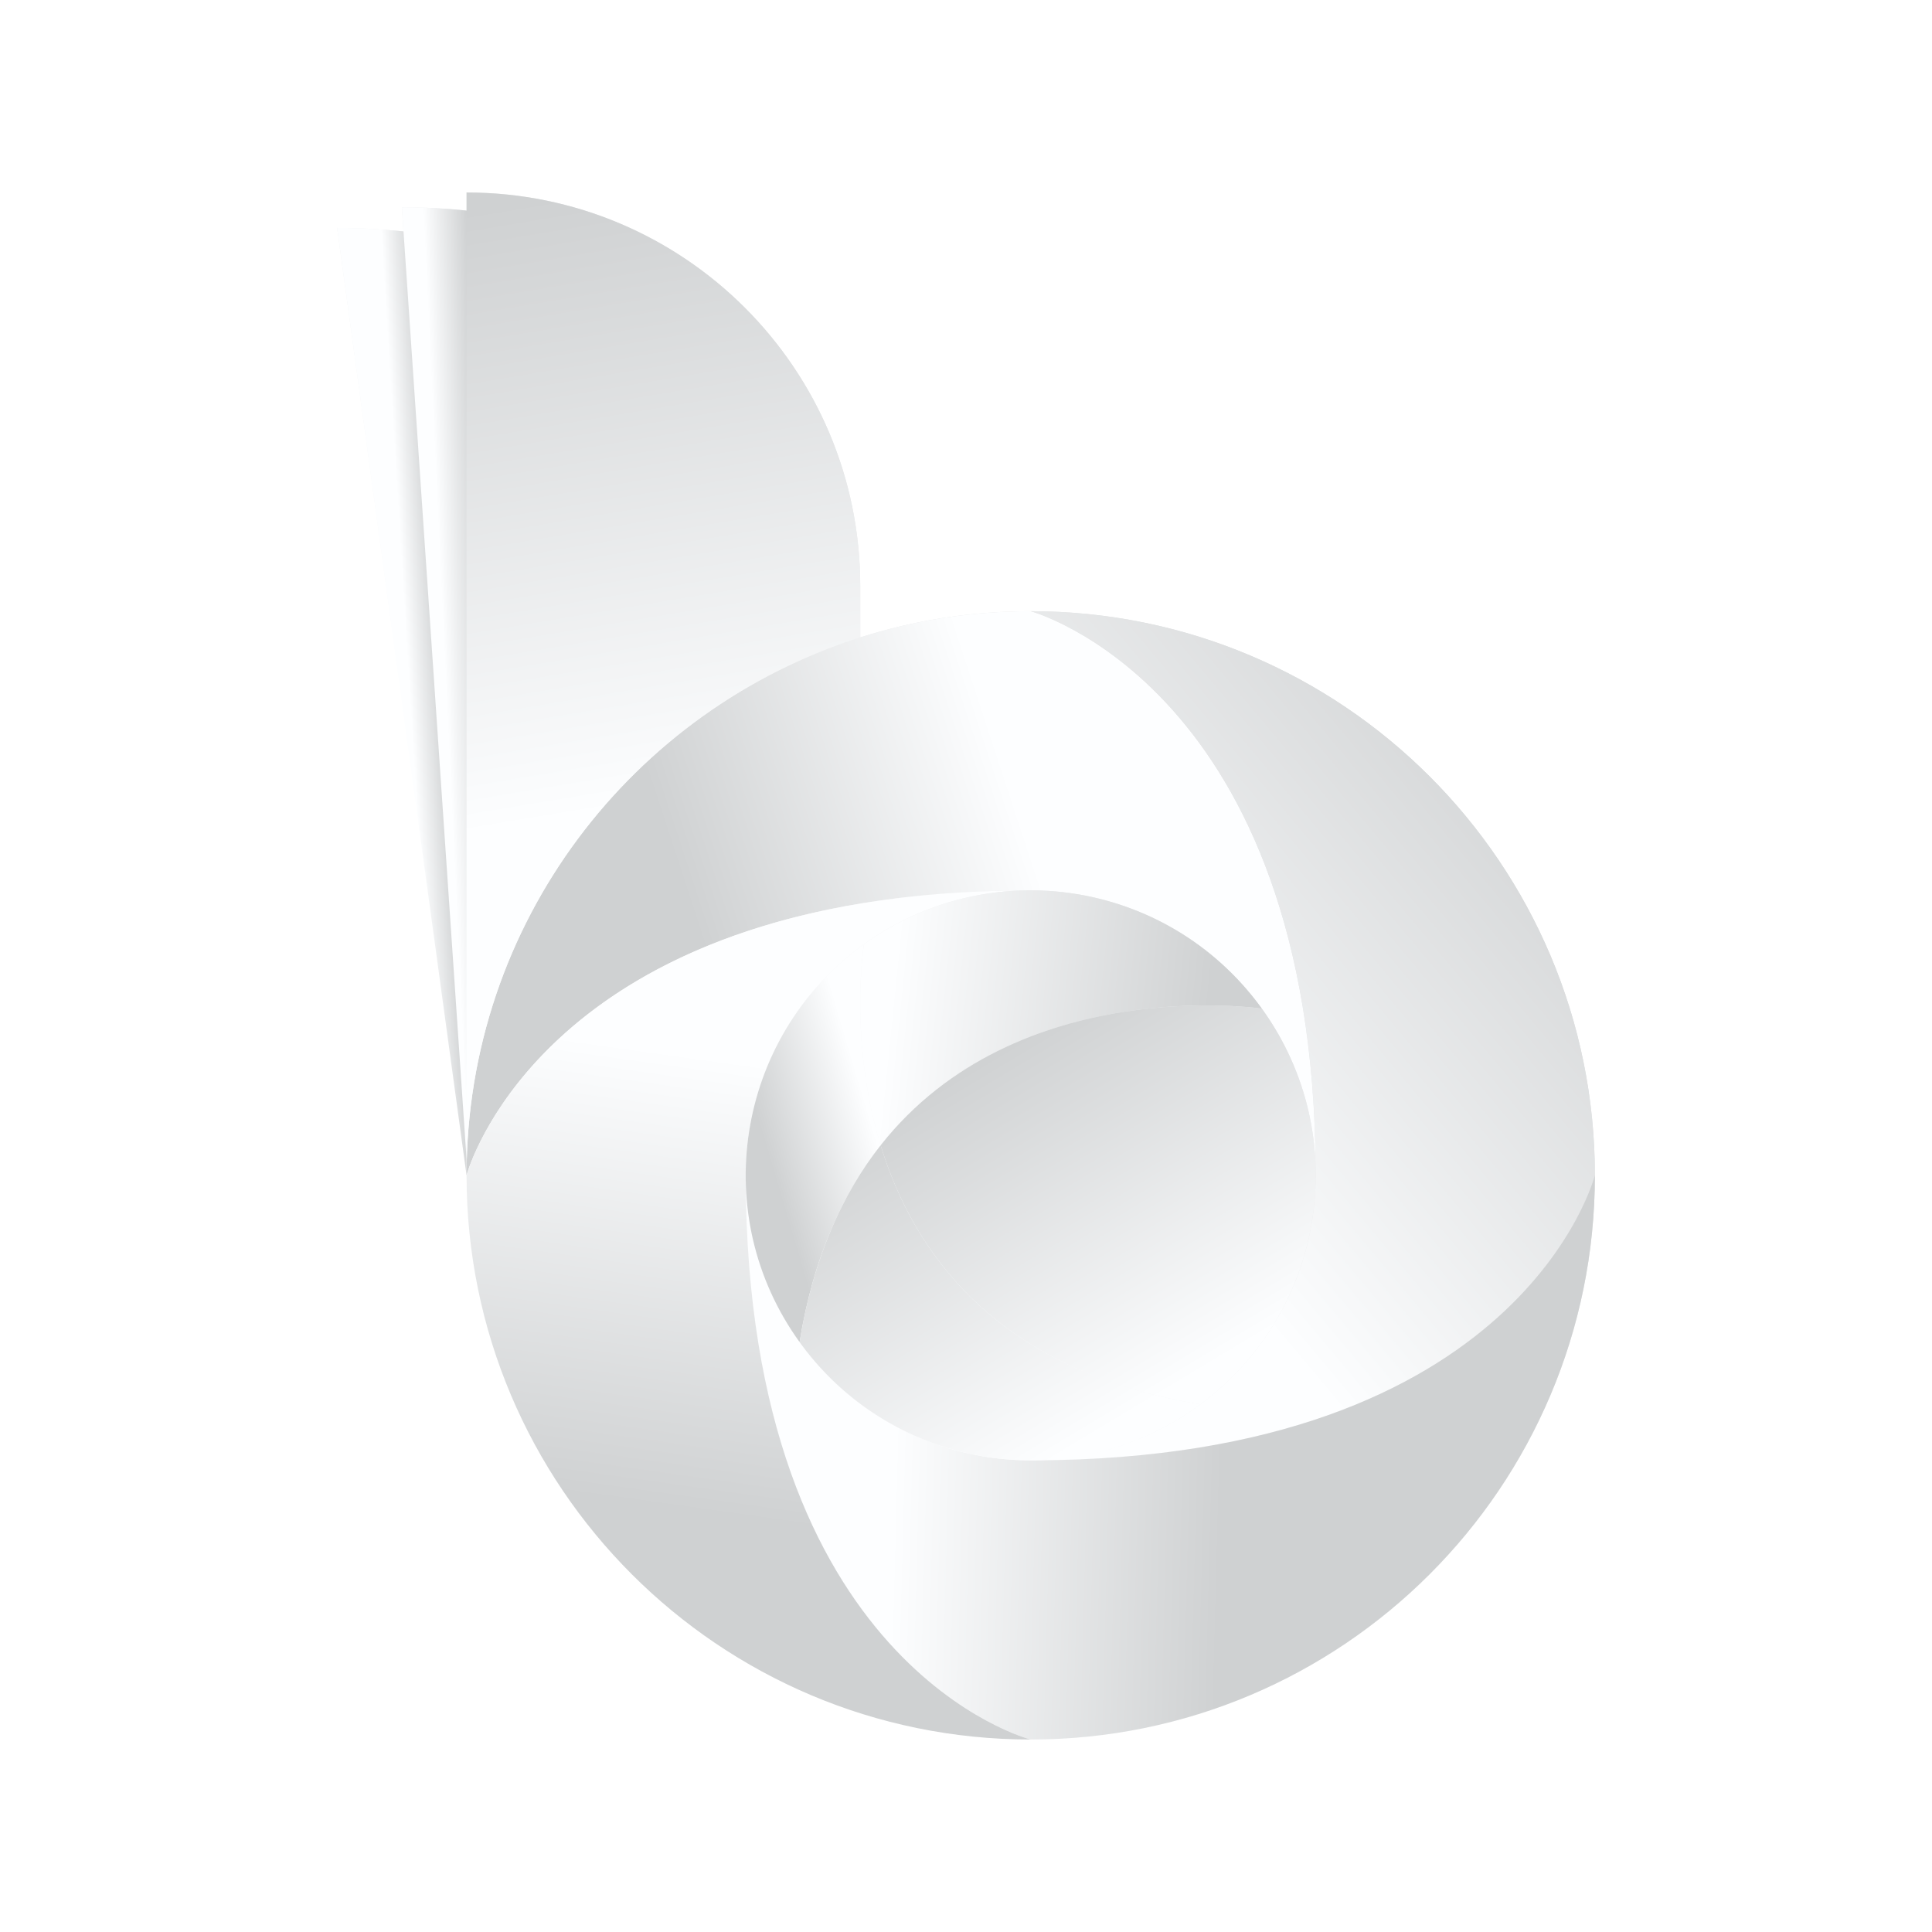
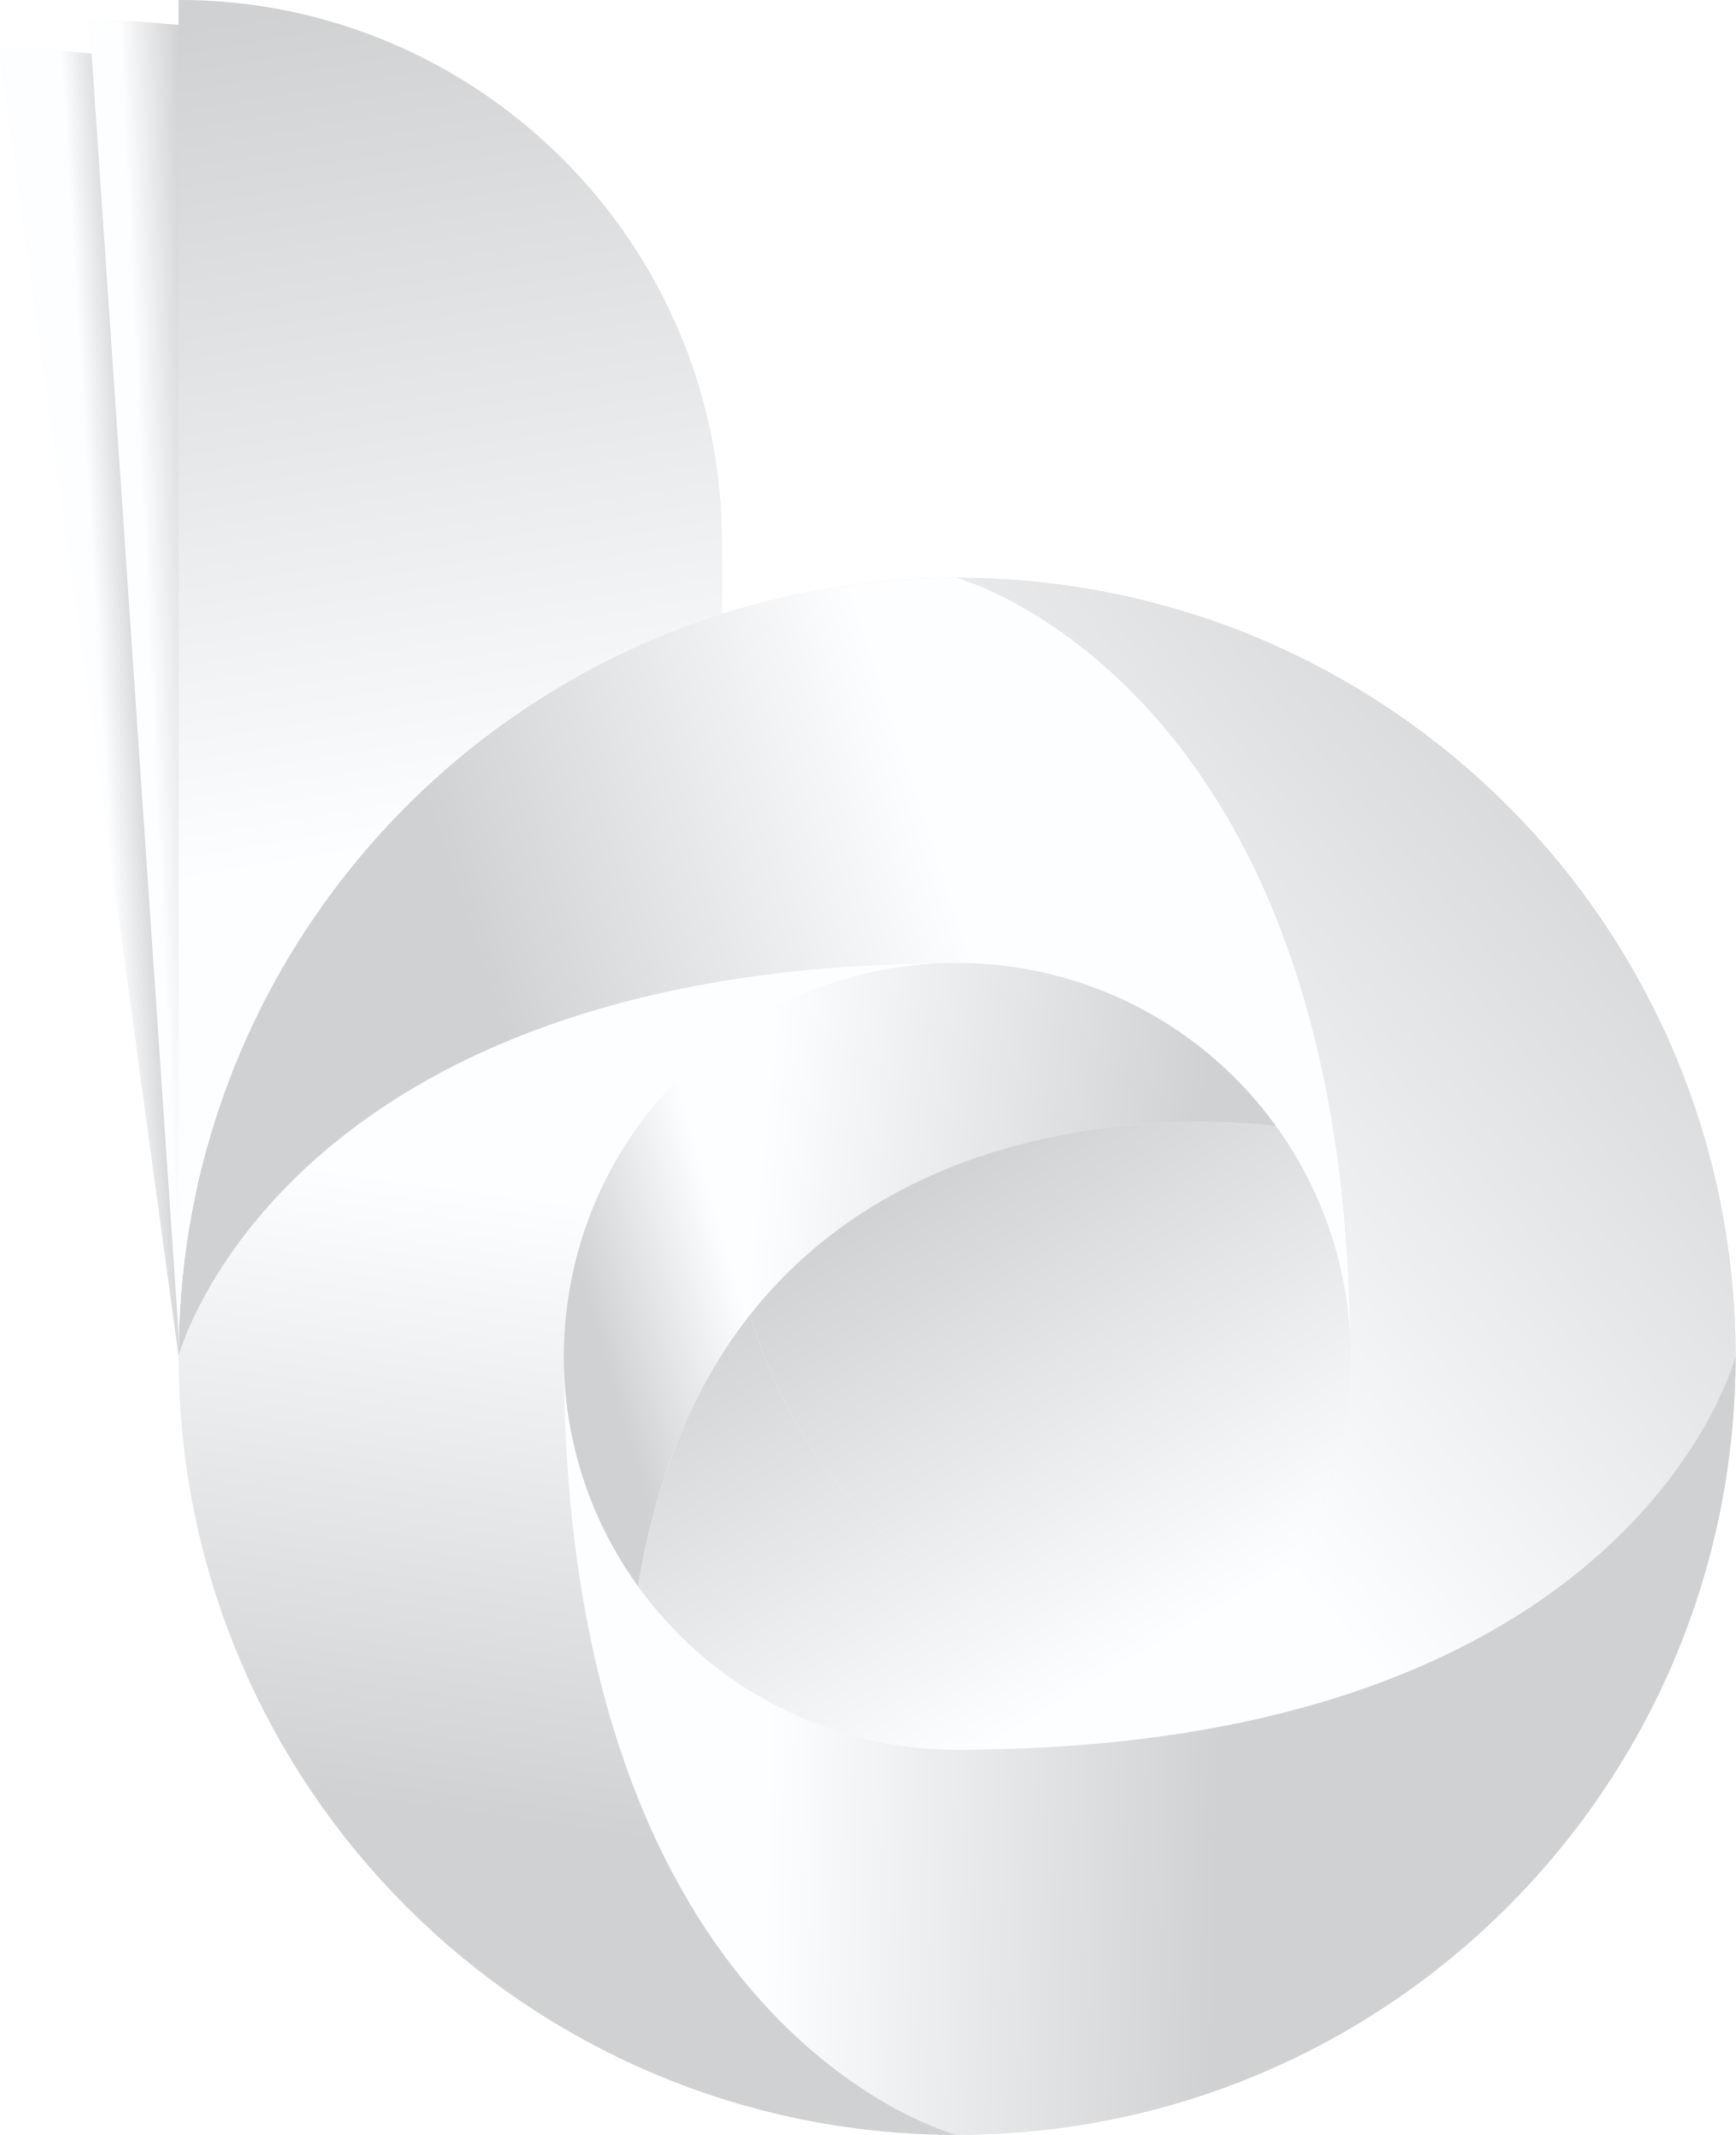
- <svg xmlns="http://www.w3.org/2000/svg" xmlns:xlink="http://www.w3.org/1999/xlink" width="1045.79" height="1045.79" id="berp-Layer_2" data-name="Layer 2" viewBox="0 0 1045.79 1045.79">
+ <svg xmlns="http://www.w3.org/2000/svg" xmlns:xlink="http://www.w3.org/1999/xlink" width="680.84" height="837.43" id="berp-Layer_2" data-name="Layer 2" viewBox="182.48 104.19 680.84 837.43">
  <defs>
    <style>
      .berp-cls-1 {
        fill: url(#berp-linear-gradient-2);
      }

      .berp-cls-2 {
        fill: url(#berp-linear-gradient-10);
      }

      .berp-cls-3 {
        fill: url(#berp-linear-gradient-12);
      }

      .berp-cls-4 {
        fill: url(#berp-linear-gradient-4);
      }

      .berp-cls-5 {
        fill: url(#berp-linear-gradient-3);
      }

      .berp-cls-6 {
        fill: url(#berp-linear-gradient-5);
      }

      .berp-cls-7 {
        fill: url(#berp-linear-gradient-8);
      }

      .berp-cls-8 {
        fill: url(#berp-linear-gradient-7);
      }

      .berp-cls-10 {
        fill: url(#berp-linear-gradient-9);
      }

      .berp-cls-11 {
        fill: url(#berp-linear-gradient-11);
      }

      .berp-cls-12 {
        fill: url(#berp-linear-gradient-6);
      }

      .berp-cls-13 {
        fill: url(#berp-linear-gradient);
      }
    </style>
    <linearGradient id="berp-linear-gradient" x1="384.23" y1="567.39" x2="767.05" y2="246.01" gradientUnits="userSpaceOnUse">
      <stop offset="0" stop-color="#fdfeff" />
      <stop offset="1" stop-color="#cfd1d2" />
    </linearGradient>
    <linearGradient id="berp-linear-gradient-2" x1="222.03" y1="379.51" x2="239.91" y2="378.4" xlink:href="#berp-linear-gradient" />
    <linearGradient id="berp-linear-gradient-3" x1="241.28" y1="369.47" x2="264.75" y2="368.35" xlink:href="#berp-linear-gradient" />
    <linearGradient id="berp-linear-gradient-4" x1="569.93" y1="495.84" x2="393.71" y2="553.54" xlink:href="#berp-linear-gradient" />
    <linearGradient id="berp-linear-gradient-5" x1="588.64" y1="602.37" x2="841.26" y2="390.29" xlink:href="#berp-linear-gradient" />
    <linearGradient id="berp-linear-gradient-6" x1="484.13" y1="782.95" x2="661.9" y2="787.62" xlink:href="#berp-linear-gradient" />
    <linearGradient id="berp-linear-gradient-7" x1="434.86" y1="578.81" x2="400.56" y2="822.08" xlink:href="#berp-linear-gradient" />
    <linearGradient id="berp-linear-gradient-8" x1="499.93" y1="-1671.35" x2="614.19" y2="-1799.77" gradientTransform="translate(-1166.24 1119.38) rotate(54.19)" xlink:href="#berp-linear-gradient" />
    <linearGradient id="berp-linear-gradient-9" x1="473.05" y1="612.03" x2="416.91" y2="628.67" xlink:href="#berp-linear-gradient" />
    <linearGradient id="berp-linear-gradient-10" x1="569.81" y1="790.81" x2="462.21" y2="611.48" xlink:href="#berp-linear-gradient" />
    <linearGradient id="berp-linear-gradient-11" x1="666.45" y1="732.83" x2="558.85" y2="553.5" xlink:href="#berp-linear-gradient" />
    <linearGradient id="berp-linear-gradient-12" x1="353.67" y1="435.3" x2="298.89" y2="106.6" xlink:href="#berp-linear-gradient" />
  </defs>
  <g id="berp-Layer_1-2" data-name="Layer 1">
    <path class="berp-cls-13" d="M557.93,330.84c-32.17,0-63.17,4.97-92.29,14.2v-27.74c0-58.85-23.85-112.12-62.41-150.69-38.57-38.56-91.84-62.42-150.69-62.42v9.81c-11.92-1.22-23.7-1.81-35.02-1.81l.89,13.1c-12.22-1.29-24.31-1.91-35.93-1.91l70.06,512.86c0,168.66,136.73,305.38,305.39,305.38s305.38-136.72,305.38-305.38-136.72-305.39-305.38-305.39Z" />
    <g>
      <path class="berp-cls-1" d="M413.45,328.48v27.74c-123.56,39.11-160.91,143.49-160.91,279.99L182.48,123.37c58.84,0,129.99,15.86,168.55,54.43,38.56,38.57,62.42,91.84,62.42,150.69Z" />
      <path class="berp-cls-5" d="M448.49,317.29v27.74c-123.56,39.11-195.95,145.82-195.95,282.32L217.52,112.18c58.84,0,129.99,15.86,168.55,54.43,38.56,38.57,62.42,91.84,62.42,150.69Z" />
      <path class="berp-cls-4" d="M712.19,634.23c-.06-4.61-.32-9.17-.77-13.67-.12-1.31-.28-2.61-.45-3.92-.08-.61-.16-1.23-.25-1.84-.08-.63-.17-1.27-.28-1.9-.07-.47-.14-.92-.22-1.39-.04-.29-.08-.56-.14-.84-.08-.51-.17-1.04-.27-1.56-.1-.62-.22-1.26-.35-1.88-.08-.44-.17-.87-.26-1.31-.12-.66-.26-1.33-.41-1.99-.16-.77-.33-1.53-.5-2.3-.5-2.22-1.07-4.43-1.67-6.62-.24-.85-.48-1.69-.72-2.52,0-.03-.02-.06-.03-.09-.85-2.88-1.78-5.73-2.8-8.53-.34-.95-.68-1.89-1.05-2.82-5.03-13.13-11.8-25.4-20.04-36.52-.05-.06-.09-.11-.13-.17-.45-.61-.91-1.23-1.38-1.83-.04-.05-.08-.1-.12-.16-.46-.59-.92-1.19-1.39-1.77-.49-.61-.97-1.23-1.48-1.84-.78-.96-1.57-1.91-2.39-2.85-12.75-14.88-28.29-27.31-45.8-36.47-.54-.29-1.1-.56-1.65-.85-1.81-.92-3.63-1.8-5.49-2.64-.66-.31-1.34-.61-2.01-.9-13.92-6.16-28.93-10.31-44.66-12.09-1.29-.14-2.56-.28-3.85-.39-.65-.06-1.3-.11-1.94-.16s-1.28-.1-1.91-.14c-.04,0-.07,0-.09,0-3.24-.21-6.5-.31-9.78-.31-.66,0-1.33,0-1.99,0-.47,0-.94,0-1.41,0-33.04.16-62.55,2.74-88.88,7.14-182.18,30.37-213.1,147.11-213.1,147.11,0-136.5,89.55-252.07,213.1-291.18,29.11-9.23,60.12-14.2,92.28-14.2,0,0,153.07,41.47,154.25,302.32,0,.36,0,.71,0,1.07Z" />
      <path class="berp-cls-6" d="M863.31,636.21s-39.02,153.5-303.39,154.26c84.29-1.07,152.28-69.72,152.28-154.26,0-.66,0-1.33,0-1.99-.77-261.82-154.26-303.39-154.26-303.39,168.66,0,305.38,136.73,305.38,305.38Z" />
      <path class="berp-cls-12" d="M863.31,636.21c0,168.66-136.73,305.38-305.38,305.38,0,0-153.5-38.91-154.26-303.39,1.07,84.29,69.72,152.28,154.26,152.28.66,0,1.33,0,1.99,0,264.37-.76,303.39-154.26,303.39-154.26Z" />
      <path class="berp-cls-8" d="M557.93,941.6c-168.66,0-305.38-136.73-305.38-305.38,0,0,40.65-153.5,303.39-154.26-84.29,1.07-152.28,69.72-152.28,154.26,0,.66,0,1.33,0,1.99.76,264.48,154.26,303.39,154.26,303.39Z" />
      <path class="berp-cls-7" d="M476.68,619.93c-17.4-56.88-9.02-108.82-9.02-108.82,68.55-49.46,164.01-34.5,214.2,33.23.4.53.78,1.07,1.17,1.61,0,0-132.43-19.67-206.35,73.98Z" />
      <path class="berp-cls-10" d="M432.82,726.48c-49.46-68.55-34.5-164.01,33.23-214.2.53-.4,1.07-.78,1.61-1.17,0,0-8.38,51.94,9.02,108.82h0c-20.44,25.91-36.42,60.49-43.87,106.55Z" />
      <path class="berp-cls-2" d="M648.19,761.32c-68.55,49.46-164.01,34.5-214.2-33.23-.4-.53-.78-1.07-1.17-1.61,7.45-46.06,23.42-80.64,43.87-106.54,17.92,58.59,63.19,122.43,173.11,140.21-.53.4-1.07.78-1.61,1.17Z" />
      <path class="berp-cls-11" d="M649.8,760.15c-109.92-17.78-155.19-81.62-173.11-140.21h0c73.92-93.66,206.35-73.99,206.35-73.99,49.46,68.55,34.5,164.01-33.23,214.2Z" />
      <path class="berp-cls-3" d="M465.65,317.29v27.74c-123.56,39.11-213.1,154.69-213.1,291.18V104.19c58.84,0,112.12,23.85,150.69,62.42,38.56,38.57,62.42,91.84,62.42,150.69Z" />
    </g>
  </g>
</svg>
